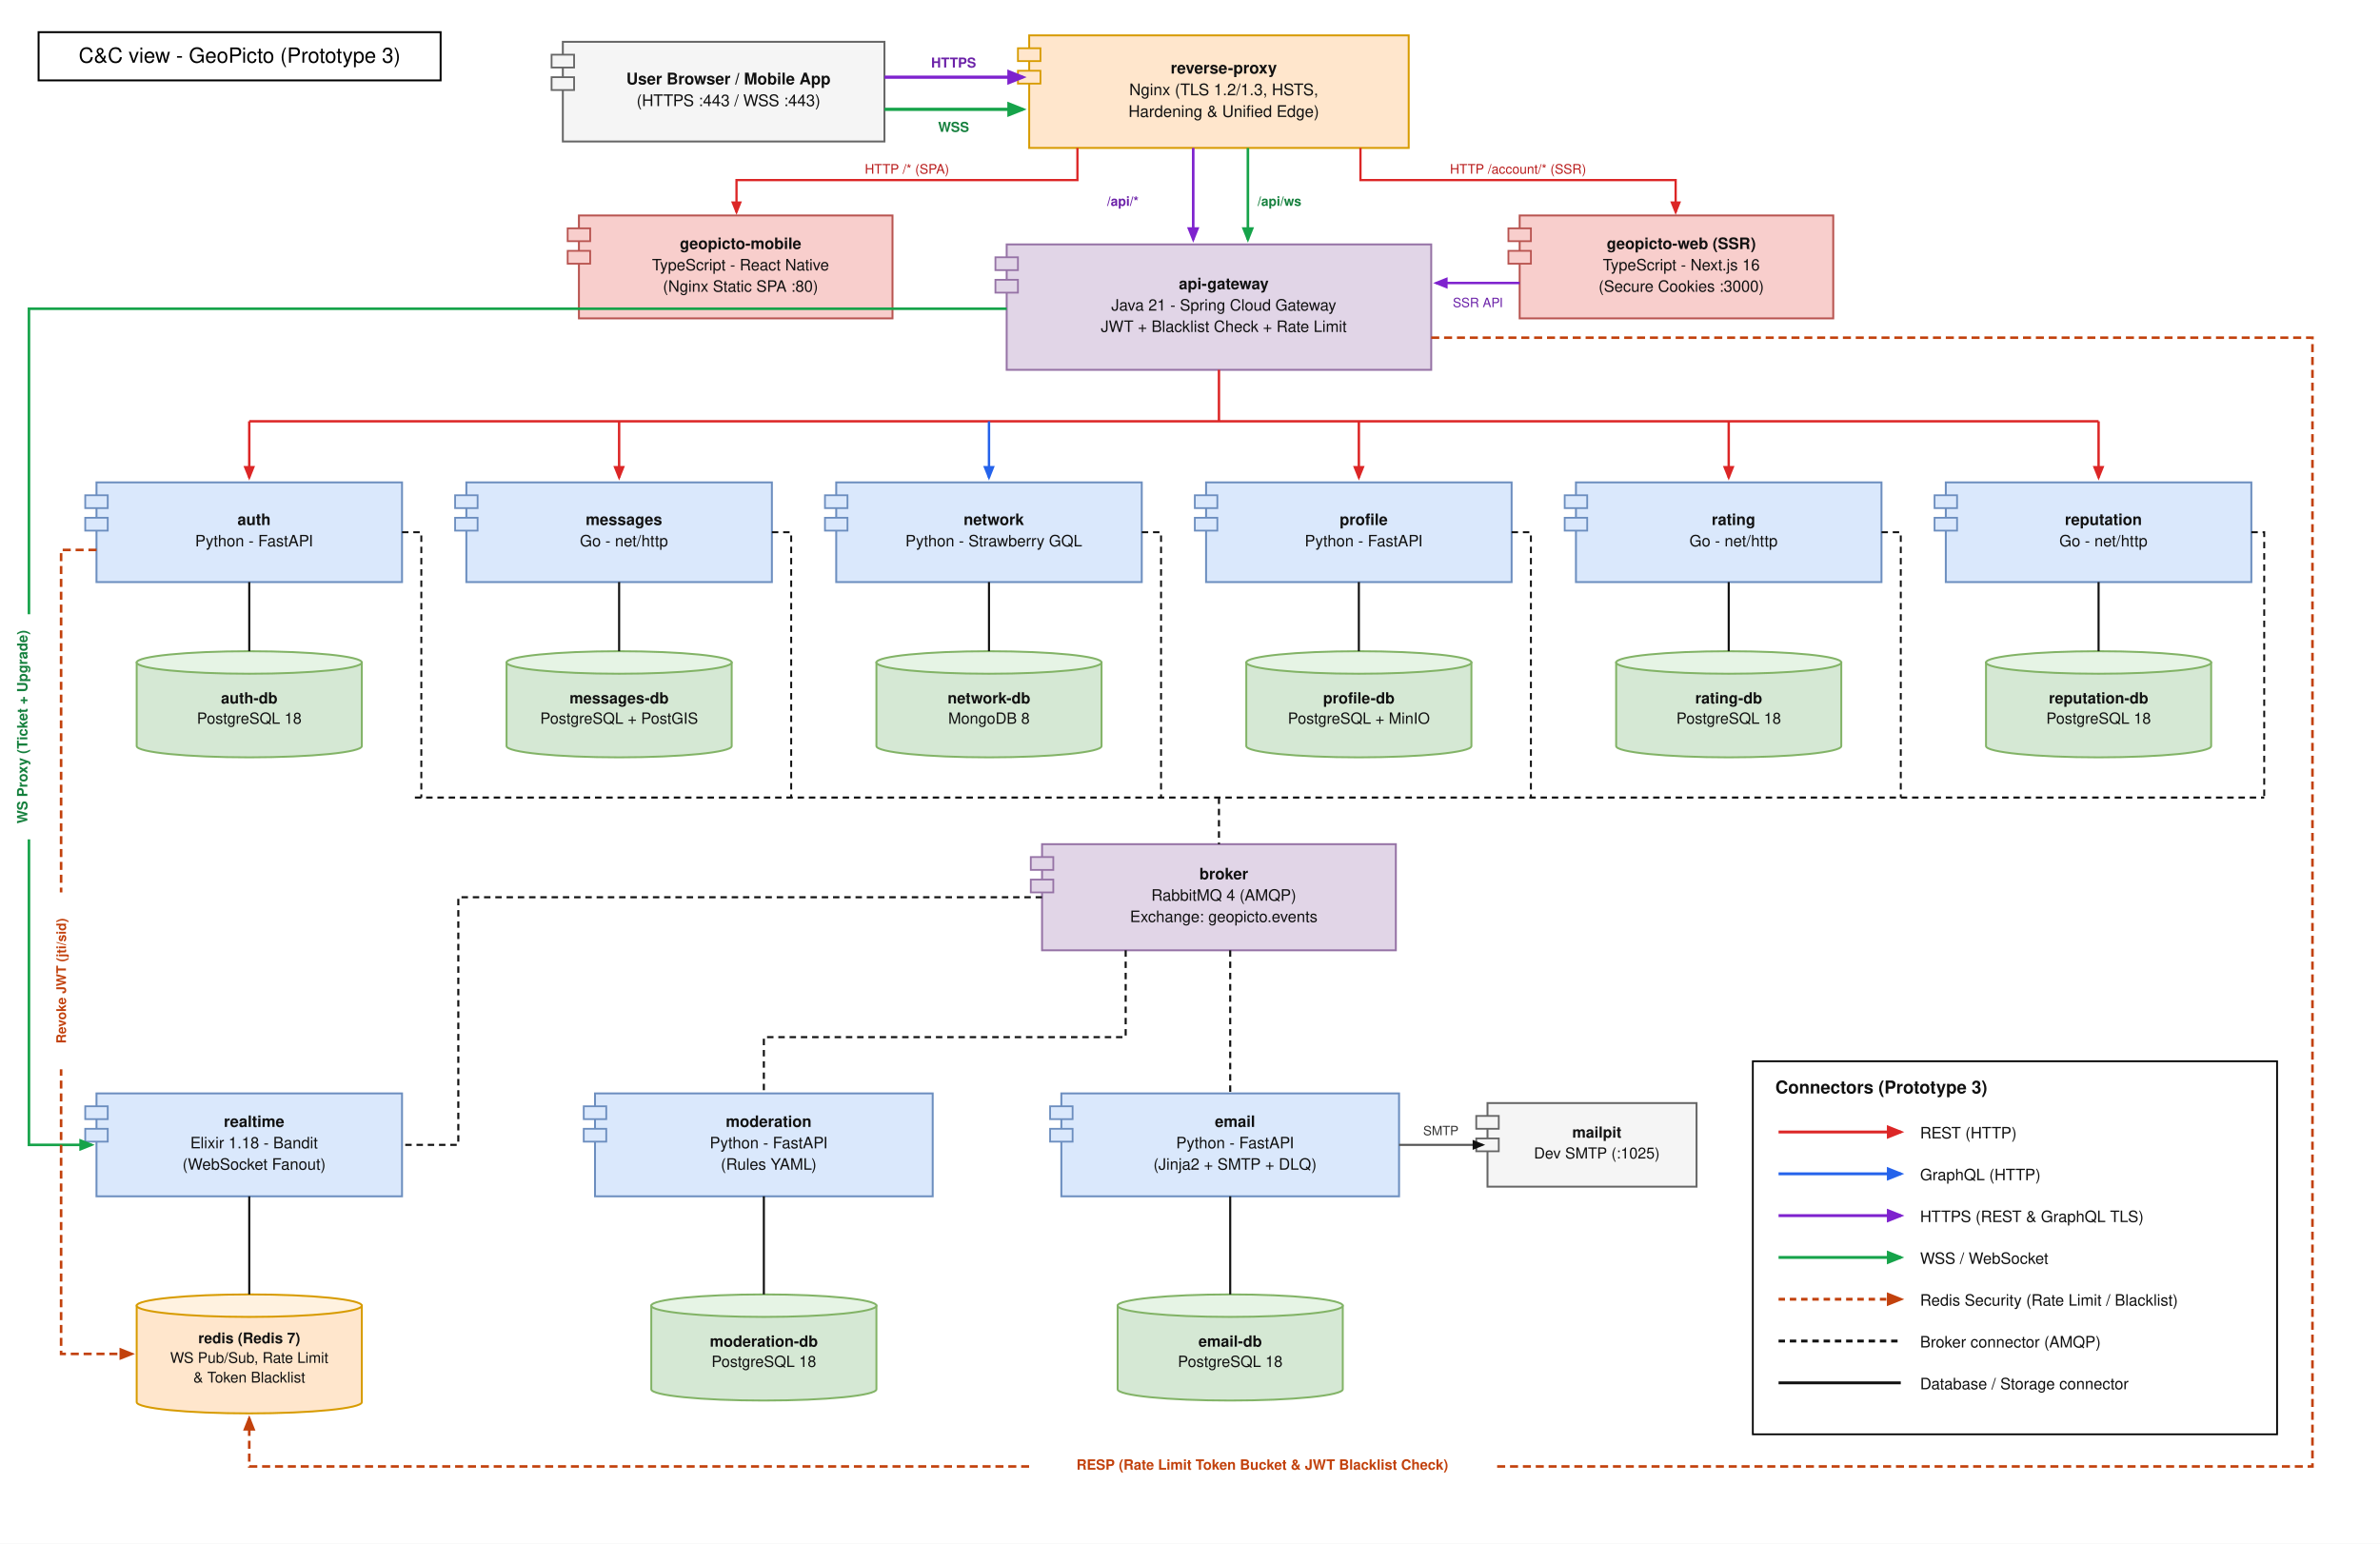
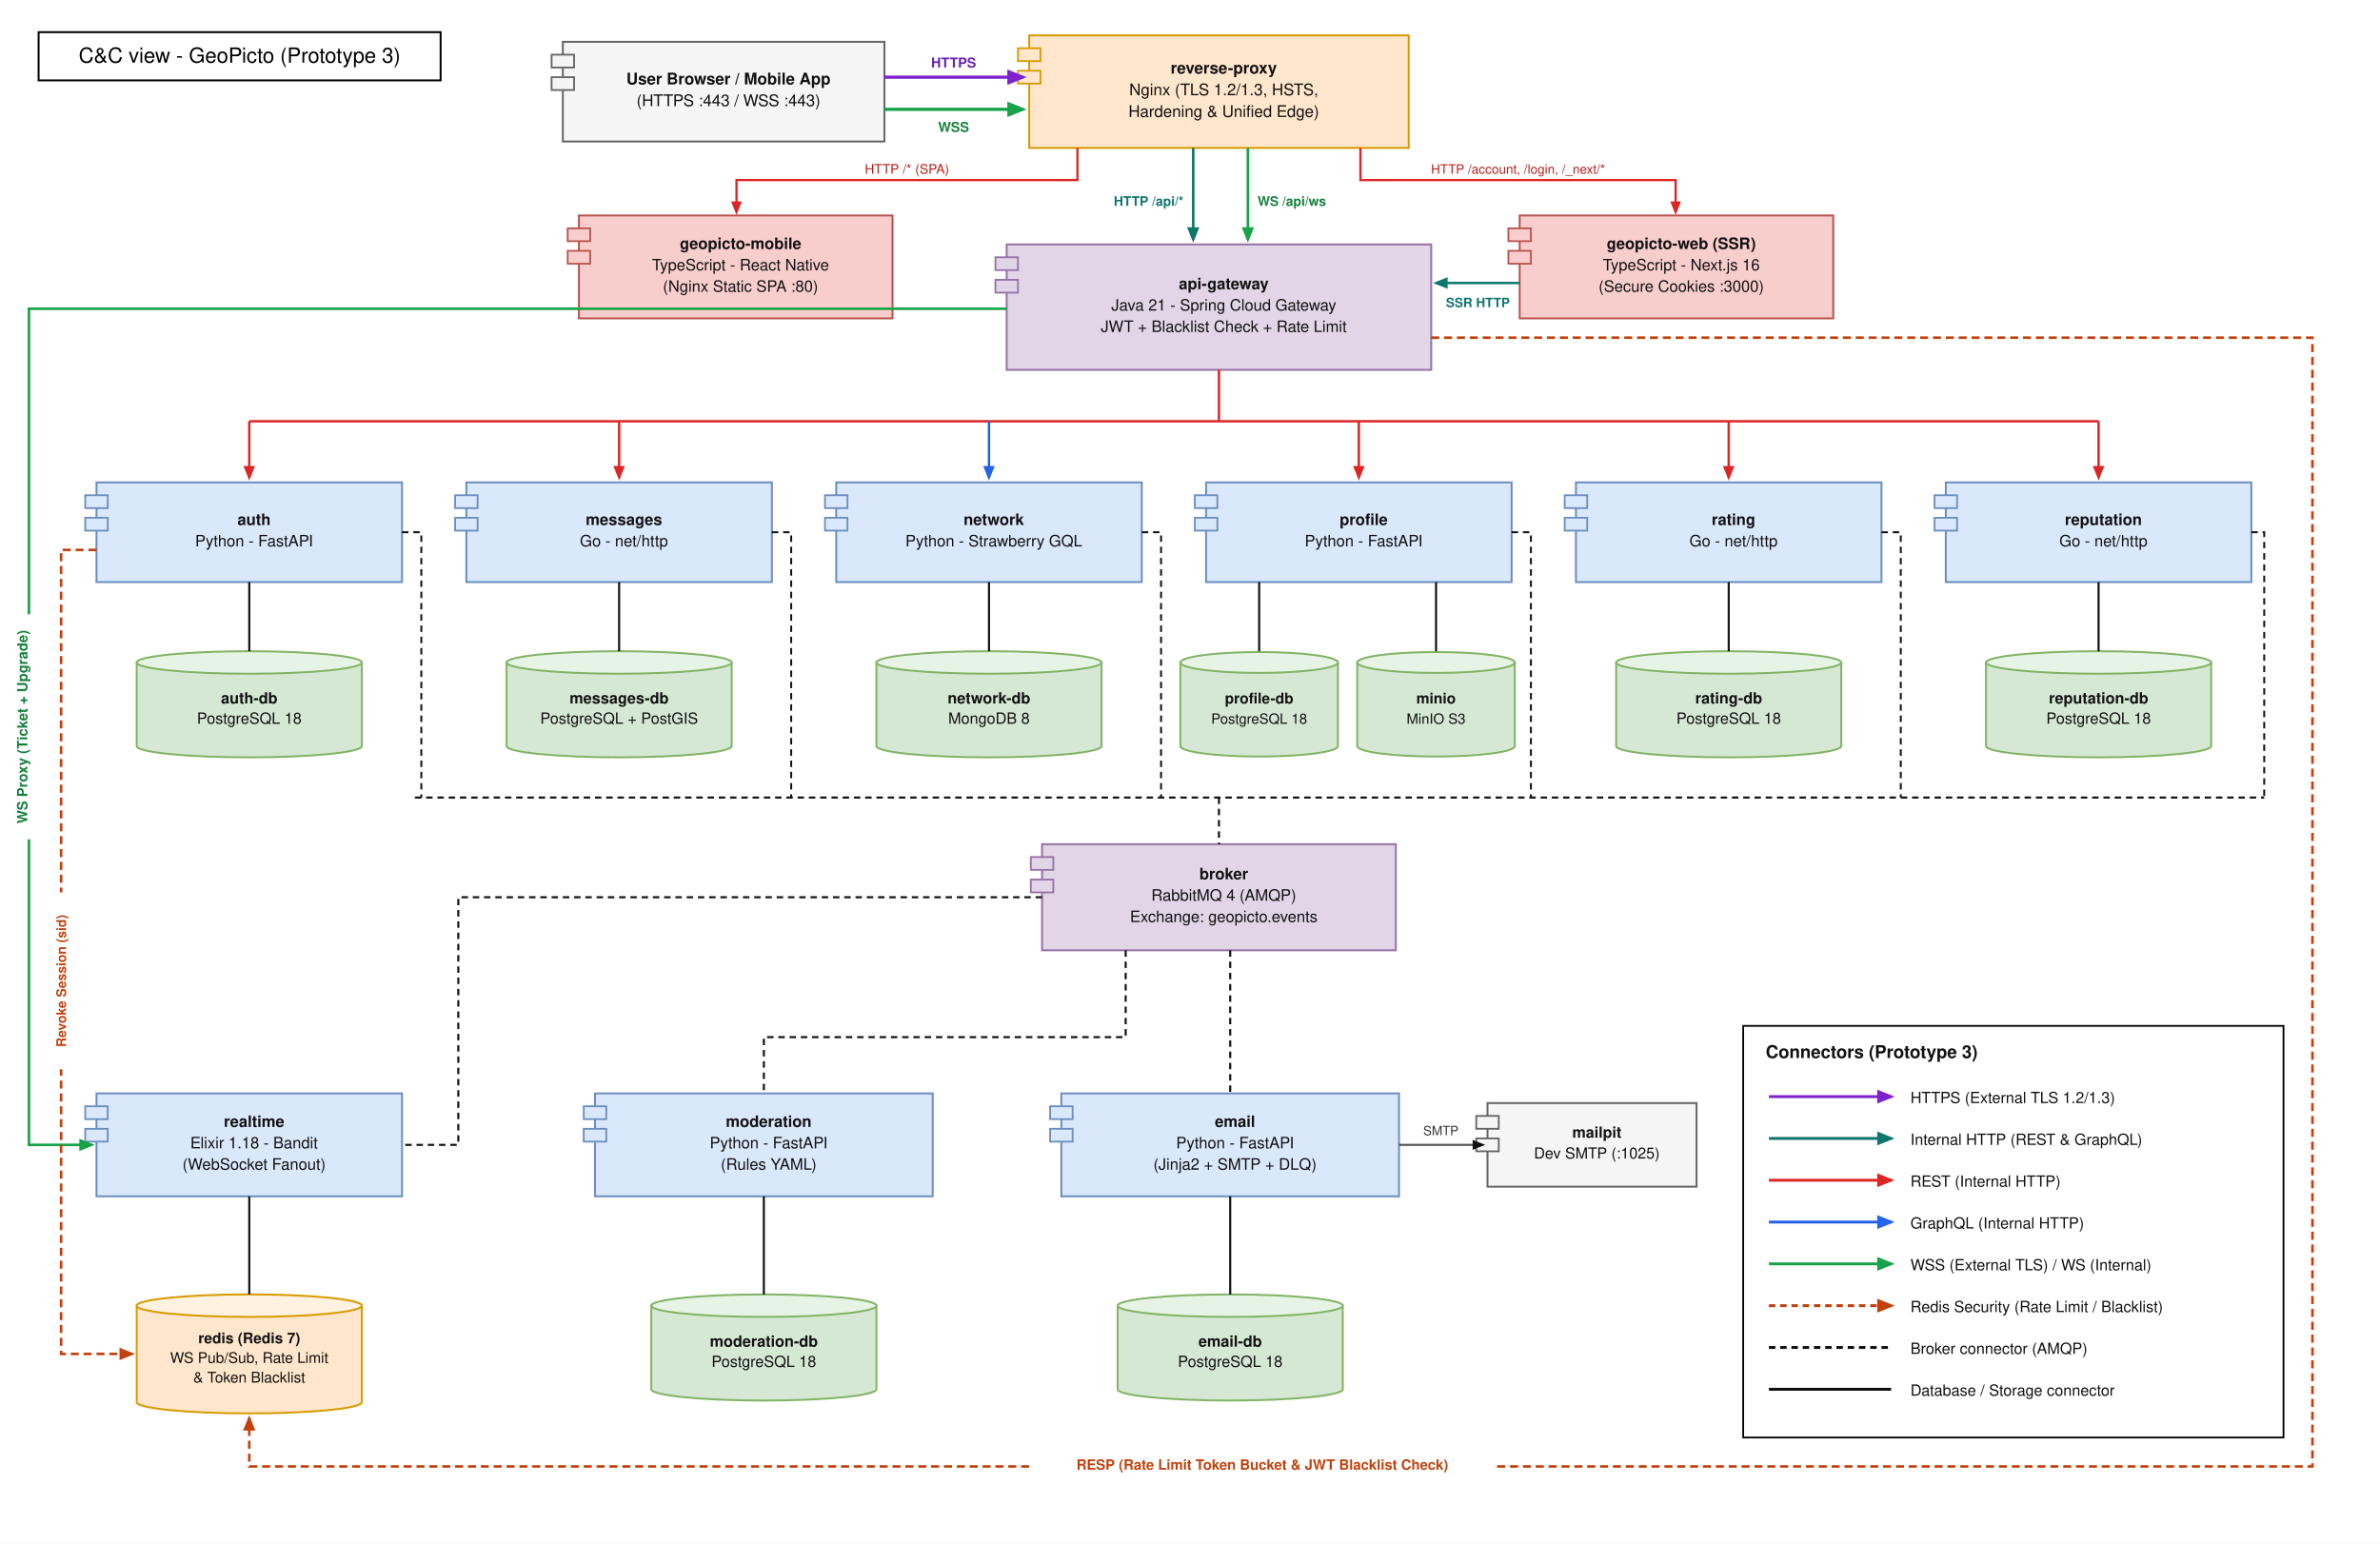
<svg xmlns="http://www.w3.org/2000/svg" viewBox="0 0 1480 960" width="1480px" height="960px" font-family="Helvetica, Arial, sans-serif">
  <rect width="100%" height="100%" fill="#ffffff" />
  <defs>
    <marker id="arr-red" viewBox="0 0 10 10" refX="8" refY="5" markerWidth="6" markerHeight="6" orient="auto">
      <path d="M 0 1 L 10 5 L 0 9 z" fill="#dc2626" />
    </marker>
    <marker id="arr-blue" viewBox="0 0 10 10" refX="8" refY="5" markerWidth="6" markerHeight="6" orient="auto">
      <path d="M 0 1 L 10 5 L 0 9 z" fill="#2563eb" />
    </marker>
    <marker id="arr-purple" viewBox="0 0 10 10" refX="8" refY="5" markerWidth="6" markerHeight="6" orient="auto">
      <path d="M 0 1 L 10 5 L 0 9 z" fill="#7e22ce" />
+     </marker>
+     <marker id="arr-teal" viewBox="0 0 10 10" refX="8" refY="5" markerWidth="6" markerHeight="6" orient="auto">
+       <path d="M 0 1 L 10 5 L 0 9 z" fill="#0f766e" />
    </marker>
    <marker id="arr-green" viewBox="0 0 10 10" refX="8" refY="5" markerWidth="6" markerHeight="6" orient="auto">
      <path d="M 0 1 L 10 5 L 0 9 z" fill="#16a34a" />
    </marker>
    <marker id="arr-orange" viewBox="0 0 10 10" refX="8" refY="5" markerWidth="6" markerHeight="6" orient="auto">
      <path d="M 0 1 L 10 5 L 0 9 z" fill="#c2410c" />
    </marker>
    <marker id="arr-dark" viewBox="0 0 10 10" refX="8" refY="5" markerWidth="6" markerHeight="6" orient="auto">
      <path d="M 0 1 L 10 5 L 0 9 z" fill="#111111" />
    </marker>
  </defs>
  <rect x="24" y="20" width="250" height="30" fill="#ffffff" stroke="#000000" stroke-width="1.2" />
  <text x="149" y="39" font-size="13" fill="#000000" text-anchor="middle">C&amp;C view - GeoPicto (Prototype 3)</text>
  <rect x="350" y="26" width="200" height="62" fill="#f5f5f5" stroke="#666666" stroke-width="1.2" />
  <rect x="343" y="34" width="14" height="8" fill="#f5f5f5" stroke="#666666" stroke-width="1.1" />
  <rect x="343" y="48" width="14" height="8" fill="#f5f5f5" stroke="#666666" stroke-width="1.1" />
  <text x="453.0" y="52.5" font-size="10" font-weight="700" fill="#111111" text-anchor="middle">User Browser / Mobile App</text>
  <text x="453.0" y="66.0" font-size="10" fill="#111111" text-anchor="middle">(HTTPS :443 / WSS :443)</text>
  <rect x="640" y="22" width="236" height="70" fill="#ffe6cc" stroke="#d79b00" stroke-width="1.2" />
  <rect x="633" y="30" width="14" height="8" fill="#ffe6cc" stroke="#d79b00" stroke-width="1.1" />
  <rect x="633" y="44" width="14" height="8" fill="#ffe6cc" stroke="#d79b00" stroke-width="1.1" />
  <text x="761.0" y="45.75" font-size="10" font-weight="700" fill="#111111" text-anchor="middle">reverse-proxy</text>
  <text x="761.0" y="59.25" font-size="10" fill="#111111" text-anchor="middle">Nginx (TLS 1.2/1.3, HSTS,</text>
  <text x="761.0" y="72.75" font-size="10" fill="#111111" text-anchor="middle">Hardening &amp; Unified Edge)</text>
  <path d="M 550,48 L 636,48" fill="none" stroke="#7e22ce" stroke-width="2" marker-end="url(#arr-purple)" />
  <text x="593" y="42" font-size="8.5" font-weight="700" fill="#6b21a8" text-anchor="middle">HTTPS</text>
  <path d="M 550,68 L 636,68" fill="none" stroke="#16a34a" stroke-width="2" marker-end="url(#arr-green)" />
  <text x="593" y="82" font-size="8.5" font-weight="700" fill="#15803d" text-anchor="middle">WSS</text>
  <rect x="360" y="134" width="195" height="64" fill="#f8cecc" stroke="#b85450" stroke-width="1.2" />
  <rect x="353" y="142" width="14" height="8" fill="#f8cecc" stroke="#b85450" stroke-width="1.1" />
  <rect x="353" y="156" width="14" height="8" fill="#f8cecc" stroke="#b85450" stroke-width="1.1" />
  <text x="460.5" y="154.85" font-size="9.8" font-weight="700" fill="#111111" text-anchor="middle">geopicto-mobile</text>
  <text x="460.5" y="168.15" font-size="9.8" fill="#111111" text-anchor="middle">TypeScript - React Native</text>
  <text x="460.5" y="181.45" font-size="9.8" fill="#111111" text-anchor="middle">(Nginx Static SPA :80)</text>
  <rect x="945" y="134" width="195" height="64" fill="#f8cecc" stroke="#b85450" stroke-width="1.2" />
  <rect x="938" y="142" width="14" height="8" fill="#f8cecc" stroke="#b85450" stroke-width="1.1" />
  <rect x="938" y="156" width="14" height="8" fill="#f8cecc" stroke="#b85450" stroke-width="1.1" />
  <text x="1045.5" y="154.85" font-size="9.8" font-weight="700" fill="#111111" text-anchor="middle">geopicto-web (SSR)</text>
  <text x="1045.5" y="168.15" font-size="9.8" fill="#111111" text-anchor="middle">TypeScript - Next.js 16</text>
  <text x="1045.5" y="181.45" font-size="9.8" fill="#111111" text-anchor="middle">(Secure Cookies :3000)</text>
  <path d="M 670,92 L 670,112 L 458,112 L 458,132" fill="none" stroke="#dc2626" stroke-width="1.4" marker-end="url(#arr-red)" />
  <text x="564" y="108" font-size="8.2" fill="#b91c1c" text-anchor="middle">HTTP /* (SPA)</text>
  <path d="M 846,92 L 846,112 L 1042,112 L 1042,132" fill="none" stroke="#dc2626" stroke-width="1.4" marker-end="url(#arr-red)" />
-   <text x="944" y="108" font-size="8.2" fill="#b91c1c" text-anchor="middle">HTTP /account/* (SSR)</text>
+   <text x="944" y="108" font-size="8.0" fill="#b91c1c" text-anchor="middle">HTTP /account, /login, /_next/*</text>
  <rect x="626" y="152" width="264" height="78" fill="#e1d5e7" stroke="#9673a6" stroke-width="1.2" />
  <rect x="619" y="160" width="14" height="8" fill="#e1d5e7" stroke="#9673a6" stroke-width="1.1" />
  <rect x="619" y="174" width="14" height="8" fill="#e1d5e7" stroke="#9673a6" stroke-width="1.1" />
  <text x="761.0" y="179.85" font-size="9.8" font-weight="700" fill="#111111" text-anchor="middle">api-gateway</text>
  <text x="761.0" y="193.15" font-size="9.8" fill="#111111" text-anchor="middle">Java 21 - Spring Cloud Gateway</text>
  <text x="761.0" y="206.45" font-size="9.8" fill="#111111" text-anchor="middle">JWT + Blacklist Check + Rate Limit</text>
-   <path d="M 742,92 L 742,149" fill="none" stroke="#7e22ce" stroke-width="1.6" marker-end="url(#arr-purple)" />
-   <text x="708" y="128" font-size="8.2" font-weight="700" fill="#6b21a8" text-anchor="end">/api/*</text>
+   <path d="M 742,92 L 742,149" fill="none" stroke="#0f766e" stroke-width="1.6" marker-end="url(#arr-teal)" />
+   <text x="736" y="128" font-size="8.2" font-weight="700" fill="#0f766e" text-anchor="end">HTTP /api/*</text>
  <path d="M 776,92 L 776,149" fill="none" stroke="#16a34a" stroke-width="1.6" marker-end="url(#arr-green)" />
-   <text x="782" y="128" font-size="8.2" font-weight="700" fill="#15803d">/api/ws</text>
-   <path d="M 945,176 L 893,176" fill="none" stroke="#7e22ce" stroke-width="1.5" marker-end="url(#arr-purple)" />
-   <text x="919" y="191" font-size="8" fill="#6b21a8" text-anchor="middle">SSR API</text>
+   <text x="782" y="128" font-size="8.2" font-weight="700" fill="#15803d">WS /api/ws</text>
+   <path d="M 945,176 L 893,176" fill="none" stroke="#0f766e" stroke-width="1.5" marker-end="url(#arr-teal)" />
+   <text x="919" y="191" font-size="8" font-weight="700" fill="#0f766e" text-anchor="middle">SSR HTTP</text>
  <line x1="758" y1="230" x2="758" y2="262" stroke="#dc2626" stroke-width="1.5" />
  <line x1="155" y1="262" x2="1305" y2="262" stroke="#dc2626" stroke-width="1.5" />
  <rect x="60" y="300" width="190" height="62" fill="#dae8fc" stroke="#6c8ebf" stroke-width="1.2" />
  <rect x="53" y="308" width="14" height="8" fill="#dae8fc" stroke="#6c8ebf" stroke-width="1.1" />
  <rect x="53" y="322" width="14" height="8" fill="#dae8fc" stroke="#6c8ebf" stroke-width="1.1" />
  <text x="158.0" y="326.5" font-size="9.8" font-weight="700" fill="#111111" text-anchor="middle">auth</text>
  <text x="158.0" y="339.8" font-size="9.8" fill="#111111" text-anchor="middle">Python - FastAPI</text>
  <path d="M 85,412 L 85,464 A 70.0,7 0 0,0 225,464 L 225,412 Z" fill="#d5e8d4" stroke="#82b366" stroke-width="1.2" />
  <ellipse cx="155.0" cy="412" rx="70.0" ry="7" fill="#e6f4e5" stroke="#82b366" stroke-width="1.2" />
  <text x="155.0" y="437.5" font-size="9.6" font-weight="700" fill="#111111" text-anchor="middle">auth-db</text>
  <text x="155.0" y="450.1" font-size="9.6" fill="#111111" text-anchor="middle">PostgreSQL 18</text>
  <line x1="155" y1="362" x2="155" y2="405" stroke="#111111" stroke-width="1.3" />
  <line x1="155" y1="262" x2="155" y2="297" stroke="#dc2626" stroke-width="1.5" marker-end="url(#arr-red)" />
  <rect x="290" y="300" width="190" height="62" fill="#dae8fc" stroke="#6c8ebf" stroke-width="1.2" />
  <rect x="283" y="308" width="14" height="8" fill="#dae8fc" stroke="#6c8ebf" stroke-width="1.1" />
  <rect x="283" y="322" width="14" height="8" fill="#dae8fc" stroke="#6c8ebf" stroke-width="1.1" />
  <text x="388.0" y="326.5" font-size="9.8" font-weight="700" fill="#111111" text-anchor="middle">messages</text>
  <text x="388.0" y="339.8" font-size="9.8" fill="#111111" text-anchor="middle">Go - net/http</text>
  <path d="M 315,412 L 315,464 A 70.0,7 0 0,0 455,464 L 455,412 Z" fill="#d5e8d4" stroke="#82b366" stroke-width="1.2" />
  <ellipse cx="385.0" cy="412" rx="70.0" ry="7" fill="#e6f4e5" stroke="#82b366" stroke-width="1.2" />
  <text x="385.0" y="437.5" font-size="9.6" font-weight="700" fill="#111111" text-anchor="middle">messages-db</text>
  <text x="385.0" y="450.1" font-size="9.6" fill="#111111" text-anchor="middle">PostgreSQL + PostGIS</text>
  <line x1="385" y1="362" x2="385" y2="405" stroke="#111111" stroke-width="1.3" />
  <line x1="385" y1="262" x2="385" y2="297" stroke="#dc2626" stroke-width="1.5" marker-end="url(#arr-red)" />
  <rect x="520" y="300" width="190" height="62" fill="#dae8fc" stroke="#6c8ebf" stroke-width="1.2" />
  <rect x="513" y="308" width="14" height="8" fill="#dae8fc" stroke="#6c8ebf" stroke-width="1.1" />
  <rect x="513" y="322" width="14" height="8" fill="#dae8fc" stroke="#6c8ebf" stroke-width="1.1" />
  <text x="618.0" y="326.5" font-size="9.8" font-weight="700" fill="#111111" text-anchor="middle">network</text>
  <text x="618.0" y="339.8" font-size="9.8" fill="#111111" text-anchor="middle">Python - Strawberry GQL</text>
  <path d="M 545,412 L 545,464 A 70.0,7 0 0,0 685,464 L 685,412 Z" fill="#d5e8d4" stroke="#82b366" stroke-width="1.2" />
  <ellipse cx="615.0" cy="412" rx="70.0" ry="7" fill="#e6f4e5" stroke="#82b366" stroke-width="1.2" />
  <text x="615.0" y="437.5" font-size="9.6" font-weight="700" fill="#111111" text-anchor="middle">network-db</text>
  <text x="615.0" y="450.1" font-size="9.6" fill="#111111" text-anchor="middle">MongoDB 8</text>
  <line x1="615" y1="362" x2="615" y2="405" stroke="#111111" stroke-width="1.3" />
  <line x1="615" y1="262" x2="615" y2="297" stroke="#2563eb" stroke-width="1.5" marker-end="url(#arr-blue)" />
  <rect x="750" y="300" width="190" height="62" fill="#dae8fc" stroke="#6c8ebf" stroke-width="1.2" />
  <rect x="743" y="308" width="14" height="8" fill="#dae8fc" stroke="#6c8ebf" stroke-width="1.1" />
  <rect x="743" y="322" width="14" height="8" fill="#dae8fc" stroke="#6c8ebf" stroke-width="1.1" />
  <text x="848.0" y="326.5" font-size="9.8" font-weight="700" fill="#111111" text-anchor="middle">profile</text>
  <text x="848.0" y="339.8" font-size="9.8" fill="#111111" text-anchor="middle">Python - FastAPI</text>
-   <path d="M 775,412 L 775,464 A 70.0,7 0 0,0 915,464 L 915,412 Z" fill="#d5e8d4" stroke="#82b366" stroke-width="1.2" />
-   <ellipse cx="845.0" cy="412" rx="70.0" ry="7" fill="#e6f4e5" stroke="#82b366" stroke-width="1.2" />
-   <text x="845.0" y="437.5" font-size="9.6" font-weight="700" fill="#111111" text-anchor="middle">profile-db</text>
-   <text x="845.0" y="450.1" font-size="9.6" fill="#111111" text-anchor="middle">PostgreSQL + MinIO</text>
-   <line x1="845" y1="362" x2="845" y2="405" stroke="#111111" stroke-width="1.3" />
+   <path d="M 734,412 L 734,464 A 49.0,6.5 0 0,0 832,464 L 832,412 Z" fill="#d5e8d4" stroke="#82b366" stroke-width="1.2" />
+   <ellipse cx="783.0" cy="412" rx="49.0" ry="6.5" fill="#e6f4e5" stroke="#82b366" stroke-width="1.2" />
+   <text x="783.0" y="437.5" font-size="9.2" font-weight="700" fill="#111111" text-anchor="middle">profile-db</text>
+   <text x="783.0" y="450.1" font-size="8.8" fill="#111111" text-anchor="middle">PostgreSQL 18</text>
+   <line x1="783" y1="362" x2="783" y2="405" stroke="#111111" stroke-width="1.3" />
+   <path d="M 844,412 L 844,464 A 49.0,6.5 0 0,0 942,464 L 942,412 Z" fill="#d5e8d4" stroke="#82b366" stroke-width="1.2" />
+   <ellipse cx="893.0" cy="412" rx="49.0" ry="6.5" fill="#e6f4e5" stroke="#82b366" stroke-width="1.2" />
+   <text x="893.0" y="437.5" font-size="9.2" font-weight="700" fill="#111111" text-anchor="middle">minio</text>
+   <text x="893.0" y="450.1" font-size="8.8" fill="#111111" text-anchor="middle">MinIO S3</text>
+   <line x1="893" y1="362" x2="893" y2="405" stroke="#111111" stroke-width="1.3" />
  <line x1="845" y1="262" x2="845" y2="297" stroke="#dc2626" stroke-width="1.5" marker-end="url(#arr-red)" />
  <rect x="980" y="300" width="190" height="62" fill="#dae8fc" stroke="#6c8ebf" stroke-width="1.2" />
  <rect x="973" y="308" width="14" height="8" fill="#dae8fc" stroke="#6c8ebf" stroke-width="1.1" />
  <rect x="973" y="322" width="14" height="8" fill="#dae8fc" stroke="#6c8ebf" stroke-width="1.1" />
  <text x="1078.0" y="326.5" font-size="9.8" font-weight="700" fill="#111111" text-anchor="middle">rating</text>
  <text x="1078.0" y="339.8" font-size="9.8" fill="#111111" text-anchor="middle">Go - net/http</text>
  <path d="M 1005,412 L 1005,464 A 70.0,7 0 0,0 1145,464 L 1145,412 Z" fill="#d5e8d4" stroke="#82b366" stroke-width="1.2" />
  <ellipse cx="1075.0" cy="412" rx="70.0" ry="7" fill="#e6f4e5" stroke="#82b366" stroke-width="1.2" />
  <text x="1075.0" y="437.5" font-size="9.6" font-weight="700" fill="#111111" text-anchor="middle">rating-db</text>
  <text x="1075.0" y="450.1" font-size="9.6" fill="#111111" text-anchor="middle">PostgreSQL 18</text>
  <line x1="1075" y1="362" x2="1075" y2="405" stroke="#111111" stroke-width="1.3" />
  <line x1="1075" y1="262" x2="1075" y2="297" stroke="#dc2626" stroke-width="1.5" marker-end="url(#arr-red)" />
  <rect x="1210" y="300" width="190" height="62" fill="#dae8fc" stroke="#6c8ebf" stroke-width="1.2" />
  <rect x="1203" y="308" width="14" height="8" fill="#dae8fc" stroke="#6c8ebf" stroke-width="1.1" />
  <rect x="1203" y="322" width="14" height="8" fill="#dae8fc" stroke="#6c8ebf" stroke-width="1.1" />
  <text x="1308.0" y="326.5" font-size="9.8" font-weight="700" fill="#111111" text-anchor="middle">reputation</text>
  <text x="1308.0" y="339.8" font-size="9.8" fill="#111111" text-anchor="middle">Go - net/http</text>
  <path d="M 1235,412 L 1235,464 A 70.0,7 0 0,0 1375,464 L 1375,412 Z" fill="#d5e8d4" stroke="#82b366" stroke-width="1.2" />
  <ellipse cx="1305.0" cy="412" rx="70.0" ry="7" fill="#e6f4e5" stroke="#82b366" stroke-width="1.2" />
  <text x="1305.0" y="437.5" font-size="9.6" font-weight="700" fill="#111111" text-anchor="middle">reputation-db</text>
  <text x="1305.0" y="450.1" font-size="9.6" fill="#111111" text-anchor="middle">PostgreSQL 18</text>
  <line x1="1305" y1="362" x2="1305" y2="405" stroke="#111111" stroke-width="1.3" />
  <line x1="1305" y1="262" x2="1305" y2="297" stroke="#dc2626" stroke-width="1.5" marker-end="url(#arr-red)" />
  <rect x="648" y="525" width="220" height="66" fill="#e1d5e7" stroke="#9673a6" stroke-width="1.2" />
  <rect x="641" y="533" width="14" height="8" fill="#e1d5e7" stroke="#9673a6" stroke-width="1.1" />
  <rect x="641" y="547" width="14" height="8" fill="#e1d5e7" stroke="#9673a6" stroke-width="1.1" />
  <text x="761.0" y="546.85" font-size="9.8" font-weight="700" fill="#111111" text-anchor="middle">broker</text>
  <text x="761.0" y="560.15" font-size="9.8" fill="#111111" text-anchor="middle">RabbitMQ 4 (AMQP)</text>
  <text x="761.0" y="573.45" font-size="9.8" fill="#111111" text-anchor="middle">Exchange: geopicto.events</text>
  <line x1="258" y1="496" x2="1408" y2="496" stroke="#111111" stroke-width="1.3" stroke-dasharray="4,3" />
  <line x1="758" y1="496" x2="758" y2="525" stroke="#111111" stroke-width="1.3" stroke-dasharray="4,3" />
  <path d="M 250,331 L 262,331 L 262,496" fill="none" stroke="#111111" stroke-width="1.2" stroke-dasharray="4,3" />
  <path d="M 480,331 L 492,331 L 492,496" fill="none" stroke="#111111" stroke-width="1.2" stroke-dasharray="4,3" />
  <path d="M 710,331 L 722,331 L 722,496" fill="none" stroke="#111111" stroke-width="1.2" stroke-dasharray="4,3" />
  <path d="M 940,331 L 952,331 L 952,496" fill="none" stroke="#111111" stroke-width="1.2" stroke-dasharray="4,3" />
  <path d="M 1170,331 L 1182,331 L 1182,496" fill="none" stroke="#111111" stroke-width="1.2" stroke-dasharray="4,3" />
  <path d="M 1400,331 L 1408,331 L 1408,496" fill="none" stroke="#111111" stroke-width="1.2" stroke-dasharray="4,3" />
  <rect x="60" y="680" width="190" height="64" fill="#dae8fc" stroke="#6c8ebf" stroke-width="1.2" />
  <rect x="53" y="688" width="14" height="8" fill="#dae8fc" stroke="#6c8ebf" stroke-width="1.1" />
  <rect x="53" y="702" width="14" height="8" fill="#dae8fc" stroke="#6c8ebf" stroke-width="1.1" />
  <text x="158.0" y="700.85" font-size="9.8" font-weight="700" fill="#111111" text-anchor="middle">realtime</text>
  <text x="158.0" y="714.15" font-size="9.8" fill="#111111" text-anchor="middle">Elixir 1.18 - Bandit</text>
  <text x="158.0" y="727.45" font-size="9.8" fill="#111111" text-anchor="middle">(WebSocket Fanout)</text>
  <path d="M 85,812 L 85,872 A 70.0,7 0 0,0 225,872 L 225,812 Z" fill="#ffe6cc" stroke="#d79b00" stroke-width="1.2" />
  <ellipse cx="155.0" cy="812" rx="70.0" ry="7" fill="#fff2e0" stroke="#d79b00" stroke-width="1.2" />
  <text x="155.0" y="835.4" font-size="9.2" font-weight="700" fill="#111111" text-anchor="middle">redis (Redis 7)</text>
  <text x="155.0" y="847.6" font-size="9.2" fill="#111111" text-anchor="middle">WS Pub/Sub, Rate Limit</text>
  <text x="155.0" y="859.8" font-size="9.2" fill="#111111" text-anchor="middle">&amp; Token Blacklist</text>
  <line x1="155" y1="744" x2="155" y2="805" stroke="#111111" stroke-width="1.3" />
  <path d="M 626,192 L 18,192 L 18,712 L 57,712" fill="none" stroke="#16a34a" stroke-width="1.6" marker-end="url(#arr-green)" />
  <rect x="6" y="382" width="16" height="140" fill="#ffffff" />
  <text x="17" y="452" font-size="8.8" font-weight="700" fill="#15803d" transform="rotate(-90 17,452)" text-anchor="middle">WS Proxy (Ticket + Upgrade)</text>
  <path d="M 648,558 L 285,558 L 285,712 L 250,712" fill="none" stroke="#111111" stroke-width="1.3" stroke-dasharray="4,3" />
  <path d="M 60,342 L 38,342 L 38,842 L 82,842" fill="none" stroke="#c2410c" stroke-width="1.6" stroke-dasharray="5,3" marker-end="url(#arr-orange)" />
  <rect x="30" y="555" width="16" height="110" fill="#ffffff" />
-   <text x="41" y="610" font-size="8.2" font-weight="700" fill="#c2410c" transform="rotate(-90 41,610)" text-anchor="middle">Revoke JWT (jti/sid)</text>
+   <text x="41" y="610" font-size="8.2" font-weight="700" fill="#c2410c" transform="rotate(-90 41,610)" text-anchor="middle">Revoke Session (sid)</text>
  <path d="M 890,210 L 1438,210 L 1438,912 L 155,912 L 155,882" fill="none" stroke="#c2410c" stroke-width="1.6" stroke-dasharray="5,3" marker-end="url(#arr-orange)" />
  <rect x="640" y="902" width="290" height="16" fill="#ffffff" />
  <text x="785" y="914" font-size="8.8" font-weight="700" fill="#c2410c" text-anchor="middle">RESP (Rate Limit Token Bucket &amp; JWT Blacklist Check)</text>
  <rect x="370" y="680" width="210" height="64" fill="#dae8fc" stroke="#6c8ebf" stroke-width="1.2" />
  <rect x="363" y="688" width="14" height="8" fill="#dae8fc" stroke="#6c8ebf" stroke-width="1.1" />
  <rect x="363" y="702" width="14" height="8" fill="#dae8fc" stroke="#6c8ebf" stroke-width="1.1" />
  <text x="478.0" y="700.85" font-size="9.8" font-weight="700" fill="#111111" text-anchor="middle">moderation</text>
  <text x="478.0" y="714.15" font-size="9.8" fill="#111111" text-anchor="middle">Python - FastAPI</text>
  <text x="478.0" y="727.45" font-size="9.8" fill="#111111" text-anchor="middle">(Rules YAML)</text>
  <path d="M 405,812 L 405,864 A 70.0,7 0 0,0 545,864 L 545,812 Z" fill="#d5e8d4" stroke="#82b366" stroke-width="1.2" />
  <ellipse cx="475.0" cy="812" rx="70.0" ry="7" fill="#e6f4e5" stroke="#82b366" stroke-width="1.2" />
  <text x="475.0" y="837.5" font-size="9.6" font-weight="700" fill="#111111" text-anchor="middle">moderation-db</text>
  <text x="475.0" y="850.1" font-size="9.6" fill="#111111" text-anchor="middle">PostgreSQL 18</text>
  <line x1="475" y1="744" x2="475" y2="805" stroke="#111111" stroke-width="1.3" />
  <path d="M 700,591 L 700,645 L 475,645 L 475,680" fill="none" stroke="#111111" stroke-width="1.3" stroke-dasharray="4,3" />
  <rect x="660" y="680" width="210" height="64" fill="#dae8fc" stroke="#6c8ebf" stroke-width="1.2" />
  <rect x="653" y="688" width="14" height="8" fill="#dae8fc" stroke="#6c8ebf" stroke-width="1.1" />
  <rect x="653" y="702" width="14" height="8" fill="#dae8fc" stroke="#6c8ebf" stroke-width="1.1" />
  <text x="768.0" y="700.85" font-size="9.8" font-weight="700" fill="#111111" text-anchor="middle">email</text>
  <text x="768.0" y="714.15" font-size="9.8" fill="#111111" text-anchor="middle">Python - FastAPI</text>
  <text x="768.0" y="727.45" font-size="9.8" fill="#111111" text-anchor="middle">(Jinja2 + SMTP + DLQ)</text>
  <path d="M 695,812 L 695,864 A 70.0,7 0 0,0 835,864 L 835,812 Z" fill="#d5e8d4" stroke="#82b366" stroke-width="1.2" />
  <ellipse cx="765.0" cy="812" rx="70.0" ry="7" fill="#e6f4e5" stroke="#82b366" stroke-width="1.2" />
  <text x="765.0" y="837.5" font-size="9.6" font-weight="700" fill="#111111" text-anchor="middle">email-db</text>
  <text x="765.0" y="850.1" font-size="9.6" fill="#111111" text-anchor="middle">PostgreSQL 18</text>
  <line x1="765" y1="744" x2="765" y2="805" stroke="#111111" stroke-width="1.3" />
  <path d="M 765,591 L 765,680" fill="none" stroke="#111111" stroke-width="1.3" stroke-dasharray="4,3" />
  <rect x="925" y="686" width="130" height="52" fill="#f5f5f5" stroke="#666666" stroke-width="1.2" />
  <rect x="918" y="694" width="14" height="8" fill="#f5f5f5" stroke="#666666" stroke-width="1.1" />
  <rect x="918" y="708" width="14" height="8" fill="#f5f5f5" stroke="#666666" stroke-width="1.1" />
  <text x="993.0" y="707.5" font-size="9.5" font-weight="700" fill="#111111" text-anchor="middle">mailpit</text>
  <text x="993.0" y="720.5" font-size="9.5" fill="#111111" text-anchor="middle">Dev SMTP (:1025)</text>
  <line x1="870" y1="712" x2="922" y2="712" stroke="#555555" stroke-width="1.3" marker-end="url(#arr-dark)" />
  <text x="896" y="706" font-size="8" fill="#333333" text-anchor="middle">SMTP</text>
-   <rect x="1090" y="660" width="326" height="232" fill="#ffffff" stroke="#000000" stroke-width="1.1" />
-   <text x="1104" y="680" font-size="11" font-weight="700" fill="#111111">Connectors (Prototype 3)</text>
-   <line x1="1106" y1="704" x2="1182" y2="704" stroke="#dc2626" stroke-width="1.8" marker-end="url(#arr-red)" />
-   <text x="1194" y="708" font-size="9.8" fill="#111111">REST (HTTP)</text>
-   <line x1="1106" y1="730" x2="1182" y2="730" stroke="#2563eb" stroke-width="1.8" marker-end="url(#arr-blue)" />
-   <text x="1194" y="734" font-size="9.8" fill="#111111">GraphQL (HTTP)</text>
-   <line x1="1106" y1="756" x2="1182" y2="756" stroke="#7e22ce" stroke-width="1.8" marker-end="url(#arr-purple)" />
-   <text x="1194" y="760" font-size="9.8" fill="#111111">HTTPS (REST &amp; GraphQL TLS)</text>
-   <line x1="1106" y1="782" x2="1182" y2="782" stroke="#16a34a" stroke-width="1.8" marker-end="url(#arr-green)" />
-   <text x="1194" y="786" font-size="9.8" fill="#111111">WSS / WebSocket</text>
-   <line x1="1106" y1="808" x2="1182" y2="808" stroke="#c2410c" stroke-width="1.8" stroke-dasharray="4,3" marker-end="url(#arr-orange)" />
-   <text x="1194" y="812" font-size="9.8" fill="#111111">Redis Security (Rate Limit / Blacklist)</text>
-   <line x1="1106" y1="834" x2="1182" y2="834" stroke="#111111" stroke-width="1.8" stroke-dasharray="4,3" />
-   <text x="1194" y="838" font-size="9.8" fill="#111111">Broker connector (AMQP)</text>
-   <line x1="1106" y1="860" x2="1182" y2="860" stroke="#111111" stroke-width="1.8" />
-   <text x="1194" y="864" font-size="9.8" fill="#111111">Database / Storage connector</text>
+   <rect x="1084" y="638" width="336" height="256" fill="#ffffff" stroke="#000000" stroke-width="1.1" />
+   <text x="1098" y="658" font-size="11" font-weight="700" fill="#111111">Connectors (Prototype 3)</text>
+   <line x1="1100" y1="682" x2="1176" y2="682" stroke="#7e22ce" stroke-width="1.8" marker-end="url(#arr-purple)" />
+   <text x="1188" y="686" font-size="9.6" fill="#111111">HTTPS (External TLS 1.2/1.3)</text>
+   <line x1="1100" y1="708" x2="1176" y2="708" stroke="#0f766e" stroke-width="1.8" marker-end="url(#arr-teal)" />
+   <text x="1188" y="712" font-size="9.6" fill="#111111">Internal HTTP (REST &amp; GraphQL)</text>
+   <line x1="1100" y1="734" x2="1176" y2="734" stroke="#dc2626" stroke-width="1.8" marker-end="url(#arr-red)" />
+   <text x="1188" y="738" font-size="9.6" fill="#111111">REST (Internal HTTP)</text>
+   <line x1="1100" y1="760" x2="1176" y2="760" stroke="#2563eb" stroke-width="1.8" marker-end="url(#arr-blue)" />
+   <text x="1188" y="764" font-size="9.6" fill="#111111">GraphQL (Internal HTTP)</text>
+   <line x1="1100" y1="786" x2="1176" y2="786" stroke="#16a34a" stroke-width="1.8" marker-end="url(#arr-green)" />
+   <text x="1188" y="790" font-size="9.6" fill="#111111">WSS (External TLS) / WS (Internal)</text>
+   <line x1="1100" y1="812" x2="1176" y2="812" stroke="#c2410c" stroke-width="1.8" stroke-dasharray="4,3" marker-end="url(#arr-orange)" />
+   <text x="1188" y="816" font-size="9.6" fill="#111111">Redis Security (Rate Limit / Blacklist)</text>
+   <line x1="1100" y1="838" x2="1176" y2="838" stroke="#111111" stroke-width="1.8" stroke-dasharray="4,3" />
+   <text x="1188" y="842" font-size="9.6" fill="#111111">Broker connector (AMQP)</text>
+   <line x1="1100" y1="864" x2="1176" y2="864" stroke="#111111" stroke-width="1.8" />
+   <text x="1188" y="868" font-size="9.6" fill="#111111">Database / Storage connector</text>
</svg>
